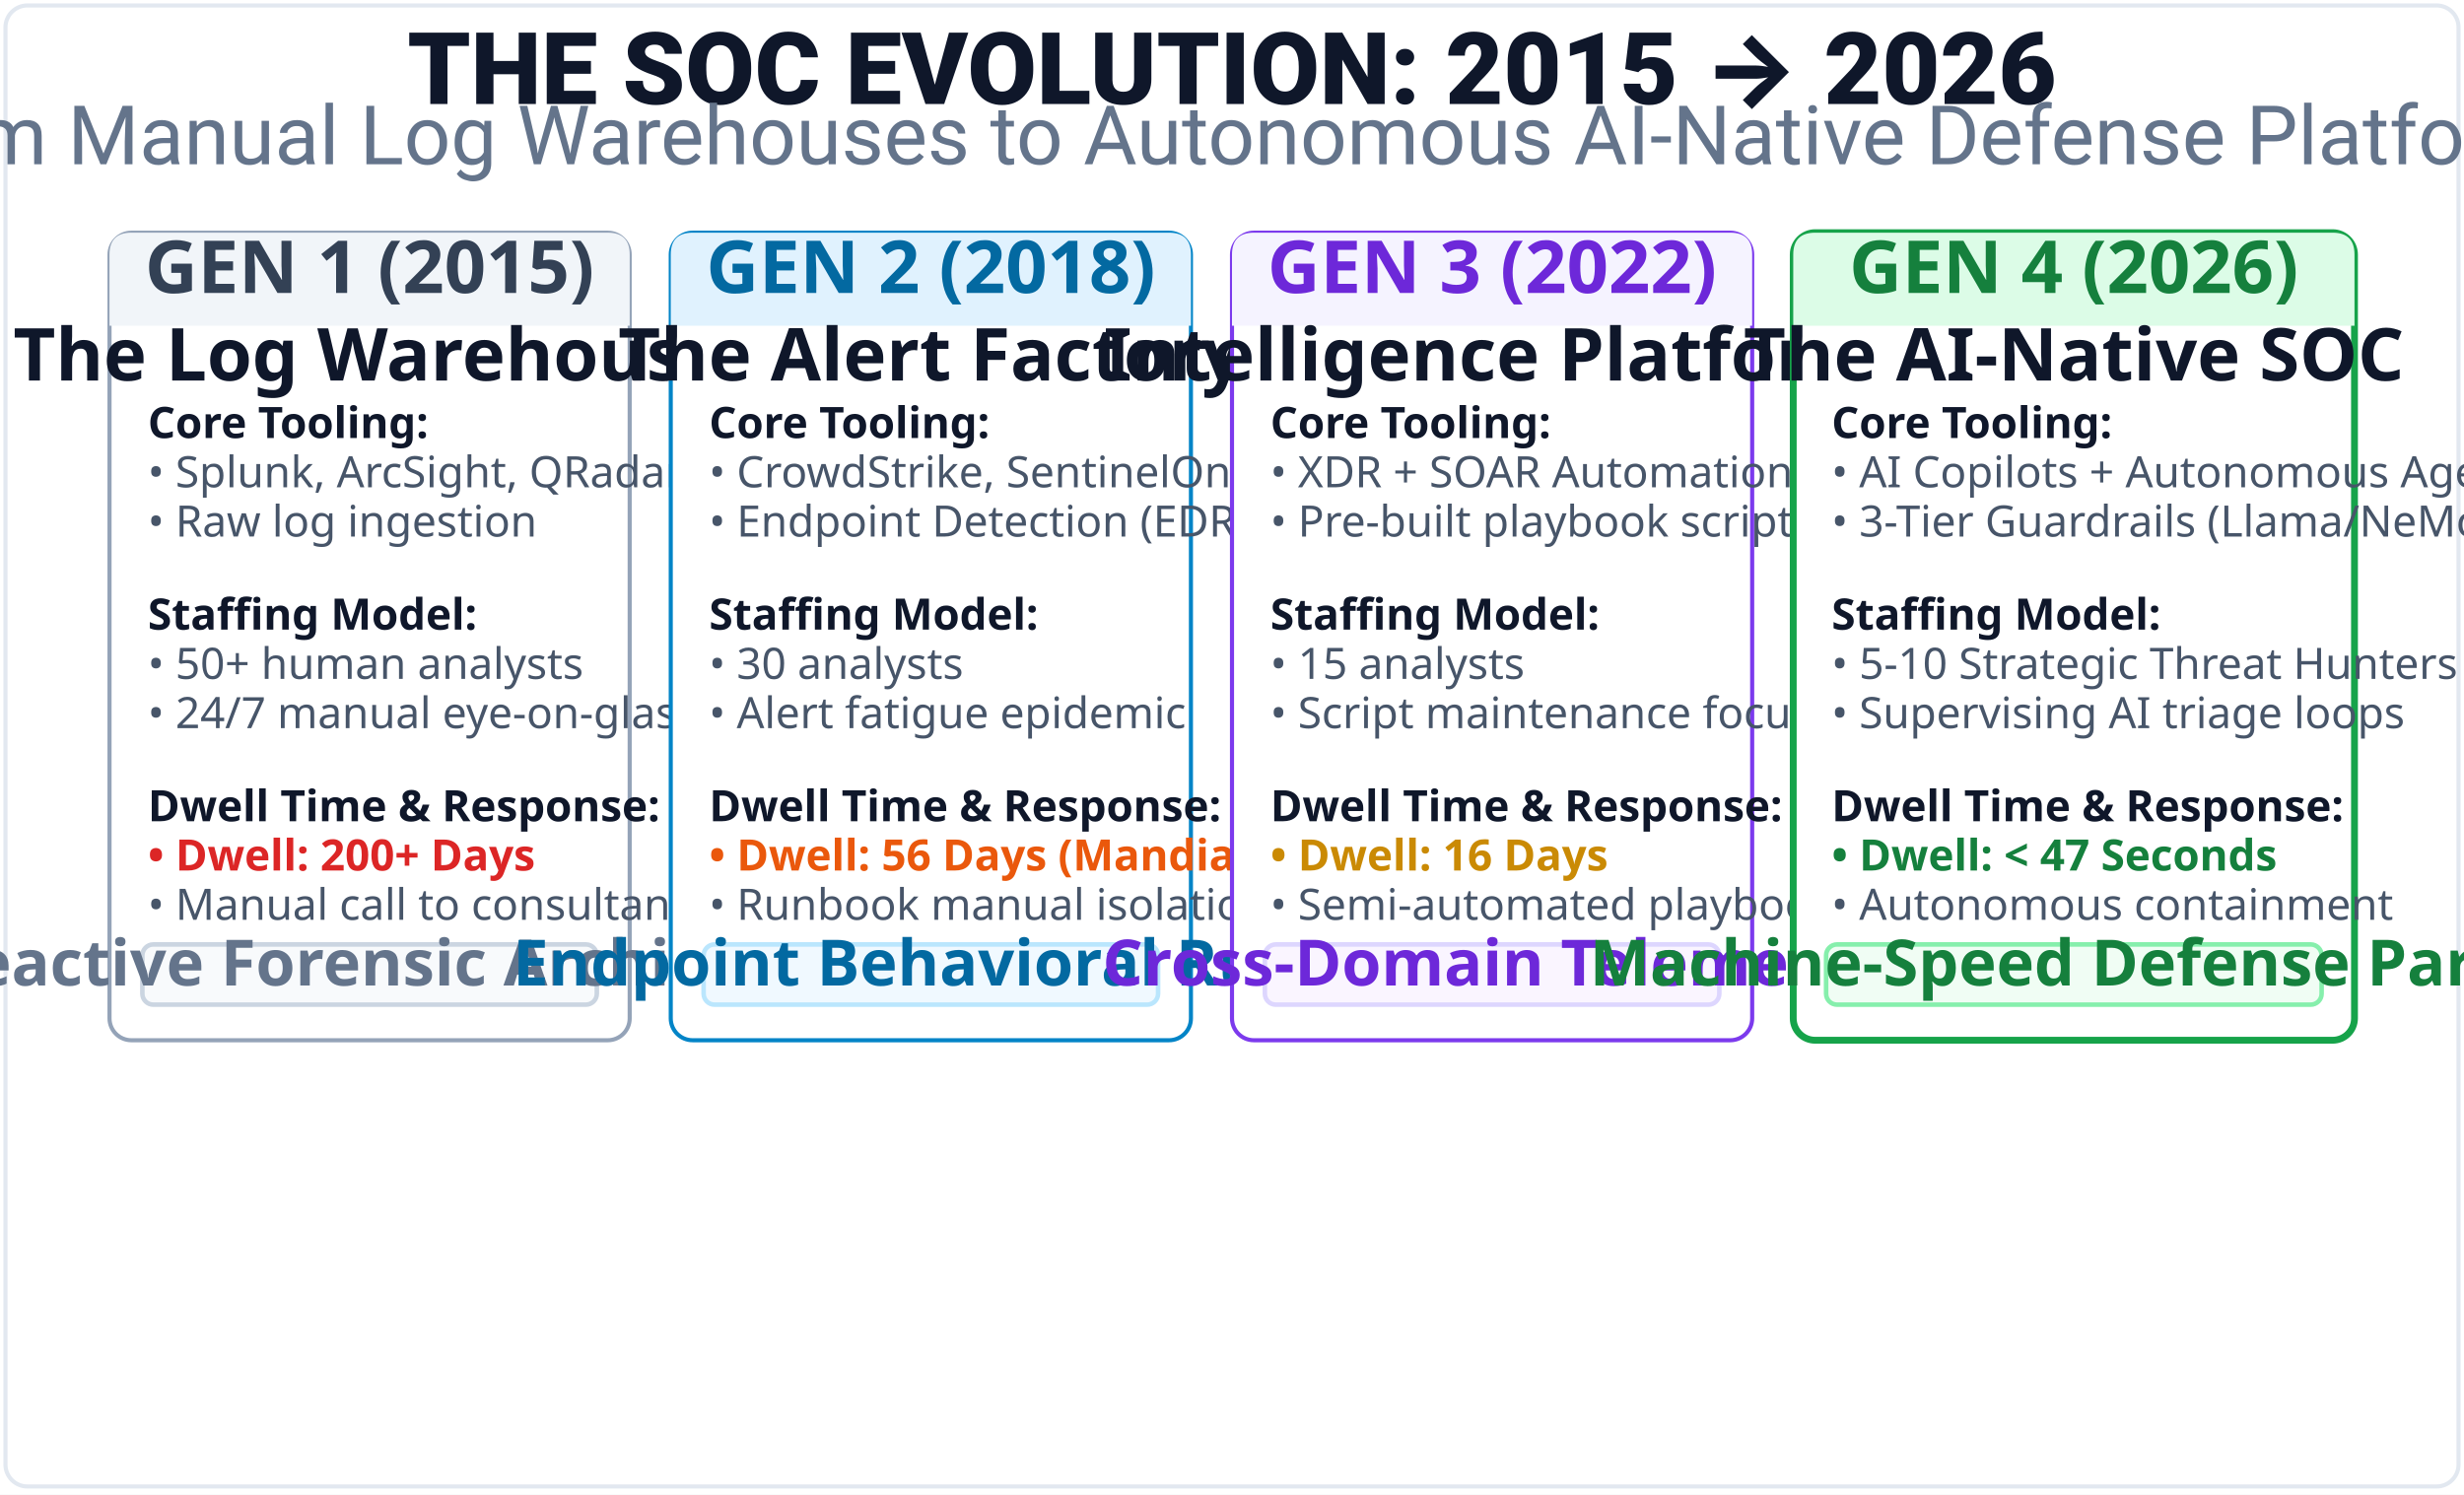
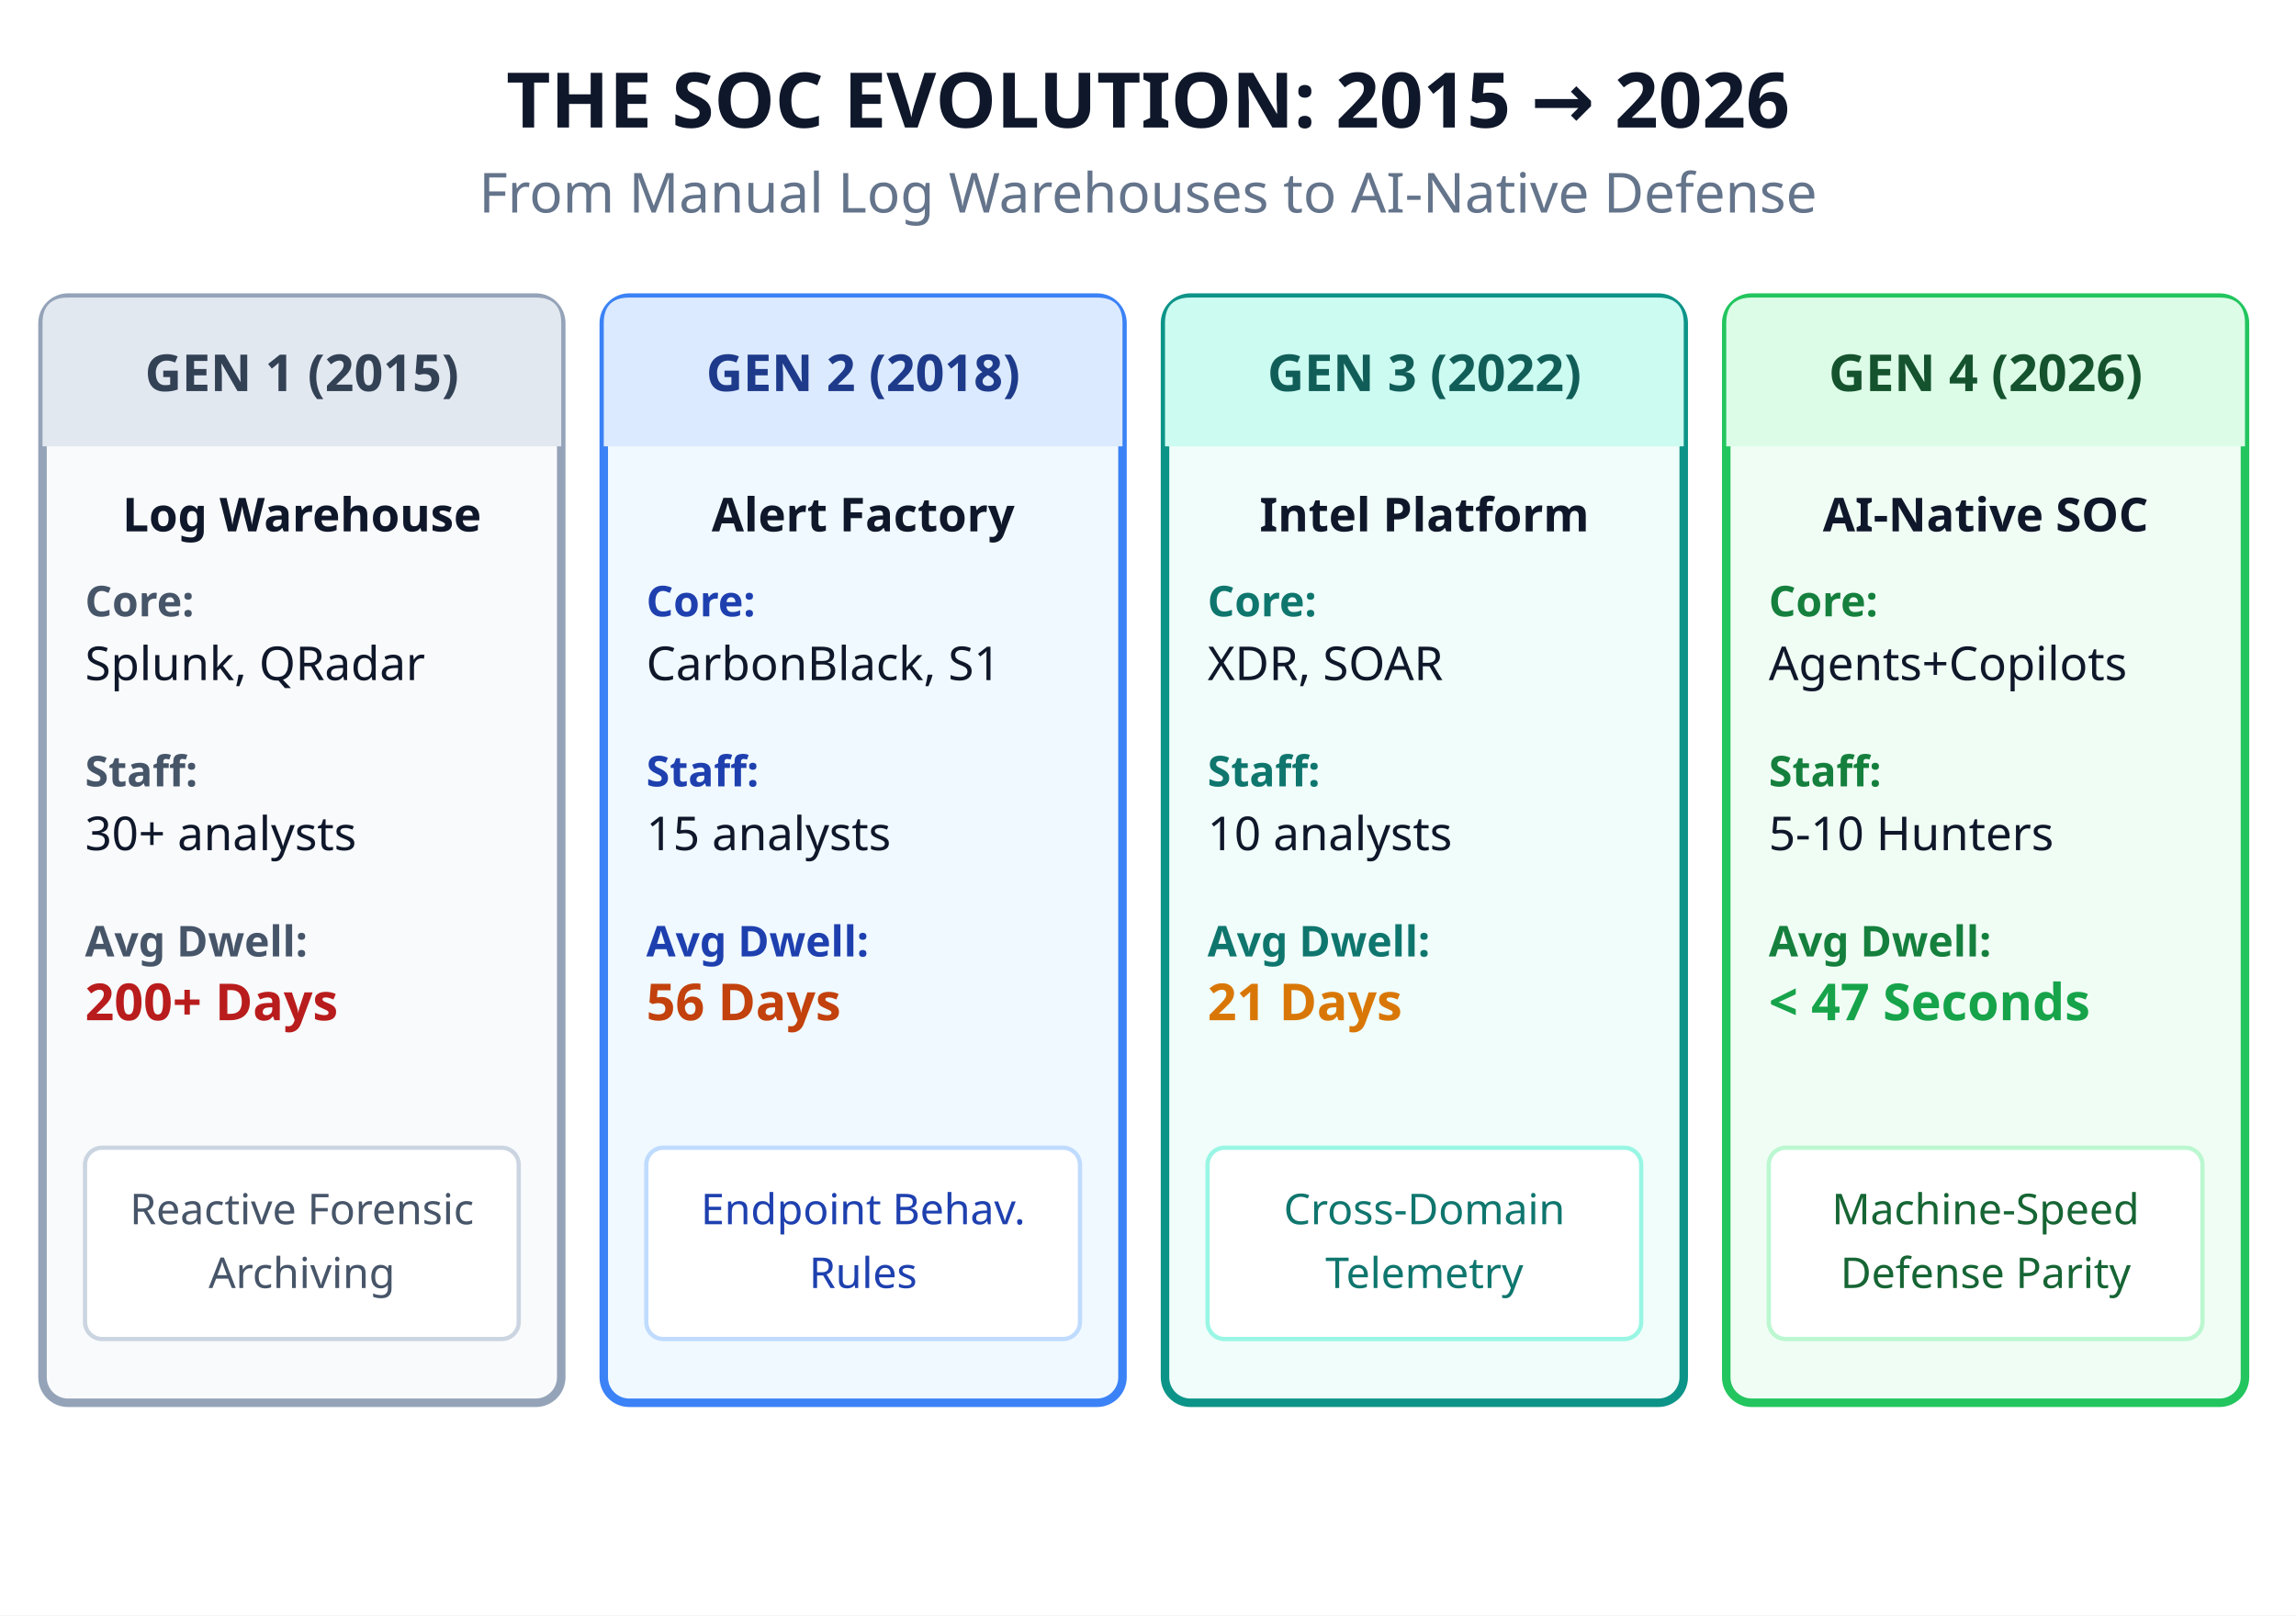
- <svg xmlns="http://www.w3.org/2000/svg" viewBox="0 0 540 327.6" width="100%" height="100%">
-   <rect width="540" height="327.6" fill="#ffffff" />
-   <rect width="537.6" height="324.6" x="1.2" y="1.2" fill="none" stroke="#e2e8f0" stroke-width="0.9" rx="4.8" />
-   <text x="270" y="22.8" fill="#0f172a" font-family="-apple-system, BlinkMacSystemFont, 'Segoe UI', Roboto, sans-serif" font-size="22" font-weight="800" text-anchor="middle">THE SOC EVOLUTION: 2015 → 2026</text>
-   <text x="270" y="36" fill="#64748b" font-family="-apple-system, BlinkMacSystemFont, 'Segoe UI', Roboto, sans-serif" font-size="18" text-anchor="middle">From Manual Log Warehouses to Autonomous AI-Native Defense Platforms</text>
-   <g transform="translate(24, 51)">
-     <rect width="114" height="177" fill="#ffffff" stroke="#94a3b8" stroke-width="0.9" rx="4.8" />
-     <path d="M 0 4.8 Q 0 0 4.8 0 L 109.2 0 Q 114 0 114 4.8 L 114 20.4 L 0 20.4 Z" fill="#f1f5f9" />
-     <text x="57" y="13.2" fill="#334155" font-family="sans-serif" font-size="16" font-weight="800" text-anchor="middle">GEN 1 (2015)</text>
-     <text x="57" y="32.4" fill="#0f172a" font-family="sans-serif" font-size="16" font-weight="700" text-anchor="middle">The Log Warehouse</text>
-     <g transform="translate(8.4, 45)" font-family="sans-serif" font-size="9.5" fill="#475569">
-       <text x="0" y="0" font-weight="700" fill="#0f172a">Core Tooling:</text>
-       <text x="0" y="10.8">• Splunk, ArcSight, QRadar</text>
-       <text x="0" y="21.6">• Raw log ingestion</text>
-       <text x="0" y="42" font-weight="700" fill="#0f172a">Staffing Model:</text>
-       <text x="0" y="52.8">• 50+ human analysts</text>
-       <text x="0" y="63.6">• 24/7 manual eye-on-glass</text>
-       <text x="0" y="84" font-weight="700" fill="#0f172a">Dwell Time &amp; Response:</text>
-       <text x="0" y="94.8" fill="#dc2626" font-weight="700">• Dwell: 200+ Days</text>
-       <text x="0" y="105.6">• Manual call to consultants</text>
-     </g>
-     <rect x="7.2" y="156" width="99.6" height="13.2" fill="#f8fafc" stroke="#cbd5e1" rx="2.4" />
-     <text x="57" y="165" fill="#64748b" font-family="sans-serif" font-size="14" font-weight="700" text-anchor="middle">Reactive Forensic Archiving</text>
+ <svg xmlns="http://www.w3.org/2000/svg" viewBox="0 0 540 380" width="100%" height="100%">
+   <rect width="540" height="380" fill="#ffffff" />
+   <text x="270" y="30" fill="#0f172a" font-family="'Segoe UI', sans-serif" font-size="18" font-weight="bold" text-anchor="middle">THE SOC EVOLUTION: 2015 → 2026</text>
+   <text x="270" y="50" fill="#64748b" font-family="'Segoe UI', sans-serif" font-size="13" text-anchor="middle">From Manual Log Warehouses to AI-Native Defense</text>
+   <g transform="translate(10, 70)">
+     <rect width="122" height="260" fill="#f8fafc" stroke="#94a3b8" stroke-width="2" rx="6" />
+     <path d="M 0 6 Q 0 0 6 0 L 116 0 Q 122 0 122 6 L 122 35 L 0 35 Z" fill="#e2e8f0" />
+     <text x="61" y="22" fill="#334155" font-family="'Segoe UI', sans-serif" font-size="12" font-weight="bold" text-anchor="middle">GEN 1 (2015)</text>
+     <text x="61" y="55" fill="#0f172a" font-family="'Segoe UI', sans-serif" font-size="11" font-weight="bold" text-anchor="middle">Log Warehouse</text>
+     <text x="10" y="75" fill="#475569" font-family="'Segoe UI', sans-serif" font-size="10" font-weight="bold">Core:</text>
+     <text x="10" y="90" fill="#0f172a" font-family="'Segoe UI', sans-serif" font-size="11">Splunk, QRadar</text>
+     <text x="10" y="115" fill="#475569" font-family="'Segoe UI', sans-serif" font-size="10" font-weight="bold">Staff:</text>
+     <text x="10" y="130" fill="#0f172a" font-family="'Segoe UI', sans-serif" font-size="11">30+ analysts</text>
+     <text x="10" y="155" fill="#475569" font-family="'Segoe UI', sans-serif" font-size="10" font-weight="bold">Avg Dwell:</text>
+     <text x="10" y="170" fill="#b91c1c" font-family="'Segoe UI', sans-serif" font-size="12" font-weight="bold">200+ Days</text>
+     <rect x="10" y="200" width="102" height="45" fill="#ffffff" stroke="#cbd5e1" rx="4" />
+     <text x="61" y="218" fill="#475569" font-family="'Segoe UI', sans-serif" font-size="10" text-anchor="middle">Reactive Forensic</text>
+     <text x="61" y="233" fill="#475569" font-family="'Segoe UI', sans-serif" font-size="10" text-anchor="middle">Archiving</text>
  </g>
-   <g transform="translate(147, 51)">
-     <rect width="114" height="177" fill="#ffffff" stroke="#0284c7" stroke-width="0.9" rx="4.8" />
-     <path d="M 0 4.8 Q 0 0 4.8 0 L 109.2 0 Q 114 0 114 4.8 L 114 20.4 L 0 20.4 Z" fill="#e0f2fe" />
-     <text x="57" y="13.2" fill="#0369a1" font-family="sans-serif" font-size="16" font-weight="800" text-anchor="middle">GEN 2 (2018)</text>
-     <text x="57" y="32.4" fill="#0f172a" font-family="sans-serif" font-size="16" font-weight="700" text-anchor="middle">The Alert Factory</text>
-     <g transform="translate(8.4, 45)" font-family="sans-serif" font-size="9.5" fill="#475569">
-       <text x="0" y="0" font-weight="700" fill="#0f172a">Core Tooling:</text>
-       <text x="0" y="10.8">• CrowdStrike, SentinelOne</text>
-       <text x="0" y="21.6">• Endpoint Detection (EDR)</text>
-       <text x="0" y="42" font-weight="700" fill="#0f172a">Staffing Model:</text>
-       <text x="0" y="52.8">• 30 analysts</text>
-       <text x="0" y="63.6">• Alert fatigue epidemic</text>
-       <text x="0" y="84" font-weight="700" fill="#0f172a">Dwell Time &amp; Response:</text>
-       <text x="0" y="94.8" fill="#ea580c" font-weight="700">• Dwell: 56 Days (Mandiant)</text>
-       <text x="0" y="105.6">• Runbook manual isolation</text>
-     </g>
-     <rect x="7.2" y="156" width="99.6" height="13.2" fill="#f0f9ff" stroke="#bae6fd" rx="2.4" />
-     <text x="57" y="165" fill="#0369a1" font-family="sans-serif" font-size="14" font-weight="700" text-anchor="middle">Endpoint Behavioral Rules</text>
+   <g transform="translate(142, 70)">
+     <rect width="122" height="260" fill="#f0f9ff" stroke="#3b82f6" stroke-width="2" rx="6" />
+     <path d="M 0 6 Q 0 0 6 0 L 116 0 Q 122 0 122 6 L 122 35 L 0 35 Z" fill="#dbeafe" />
+     <text x="61" y="22" fill="#1e3a8a" font-family="'Segoe UI', sans-serif" font-size="12" font-weight="bold" text-anchor="middle">GEN 2 (2018)</text>
+     <text x="61" y="55" fill="#0f172a" font-family="'Segoe UI', sans-serif" font-size="11" font-weight="bold" text-anchor="middle">Alert Factory</text>
+     <text x="10" y="75" fill="#1e40af" font-family="'Segoe UI', sans-serif" font-size="10" font-weight="bold">Core:</text>
+     <text x="10" y="90" fill="#0f172a" font-family="'Segoe UI', sans-serif" font-size="11">CarbonBlack, S1</text>
+     <text x="10" y="115" fill="#1e40af" font-family="'Segoe UI', sans-serif" font-size="10" font-weight="bold">Staff:</text>
+     <text x="10" y="130" fill="#0f172a" font-family="'Segoe UI', sans-serif" font-size="11">15 analysts</text>
+     <text x="10" y="155" fill="#1e40af" font-family="'Segoe UI', sans-serif" font-size="10" font-weight="bold">Avg Dwell:</text>
+     <text x="10" y="170" fill="#c2410c" font-family="'Segoe UI', sans-serif" font-size="12" font-weight="bold">56 Days</text>
+     <rect x="10" y="200" width="102" height="45" fill="#ffffff" stroke="#bfdbfe" rx="4" />
+     <text x="61" y="218" fill="#1e40af" font-family="'Segoe UI', sans-serif" font-size="10" text-anchor="middle">Endpoint Behav.</text>
+     <text x="61" y="233" fill="#1e40af" font-family="'Segoe UI', sans-serif" font-size="10" text-anchor="middle">Rules</text>
  </g>
-   <g transform="translate(270, 51)">
-     <rect width="114" height="177" fill="#ffffff" stroke="#7c3aed" stroke-width="0.9" rx="4.8" />
-     <path d="M 0 4.8 Q 0 0 4.8 0 L 109.2 0 Q 114 0 114 4.8 L 114 20.4 L 0 20.4 Z" fill="#f5f3ff" />
-     <text x="57" y="13.2" fill="#6d28d9" font-family="sans-serif" font-size="16" font-weight="800" text-anchor="middle">GEN 3 (2022)</text>
-     <text x="57" y="32.4" fill="#0f172a" font-family="sans-serif" font-size="16" font-weight="700" text-anchor="middle">Intelligence Platform</text>
-     <g transform="translate(8.4, 45)" font-family="sans-serif" font-size="9.5" fill="#475569">
-       <text x="0" y="0" font-weight="700" fill="#0f172a">Core Tooling:</text>
-       <text x="0" y="10.8">• XDR + SOAR Automation</text>
-       <text x="0" y="21.6">• Pre-built playbook scripts</text>
-       <text x="0" y="42" font-weight="700" fill="#0f172a">Staffing Model:</text>
-       <text x="0" y="52.8">• 15 analysts</text>
-       <text x="0" y="63.6">• Script maintenance focus</text>
-       <text x="0" y="84" font-weight="700" fill="#0f172a">Dwell Time &amp; Response:</text>
-       <text x="0" y="94.8" fill="#ca8a04" font-weight="700">• Dwell: 16 Days</text>
-       <text x="0" y="105.6">• Semi-automated playbooks</text>
-     </g>
-     <rect x="7.2" y="156" width="99.6" height="13.2" fill="#faf5ff" stroke="#ddd6fe" rx="2.4" />
-     <text x="57" y="165" fill="#6d28d9" font-family="sans-serif" font-size="14" font-weight="700" text-anchor="middle">Cross-Domain Telemetry</text>
+   <g transform="translate(274, 70)">
+     <rect width="122" height="260" fill="#f0fdfa" stroke="#0d9488" stroke-width="2" rx="6" />
+     <path d="M 0 6 Q 0 0 6 0 L 116 0 Q 122 0 122 6 L 122 35 L 0 35 Z" fill="#ccfbf1" />
+     <text x="61" y="22" fill="#115e59" font-family="'Segoe UI', sans-serif" font-size="12" font-weight="bold" text-anchor="middle">GEN 3 (2022)</text>
+     <text x="61" y="55" fill="#0f172a" font-family="'Segoe UI', sans-serif" font-size="11" font-weight="bold" text-anchor="middle">Intel Platform</text>
+     <text x="10" y="75" fill="#0f766e" font-family="'Segoe UI', sans-serif" font-size="10" font-weight="bold">Core:</text>
+     <text x="10" y="90" fill="#0f172a" font-family="'Segoe UI', sans-serif" font-size="11">XDR, SOAR</text>
+     <text x="10" y="115" fill="#0f766e" font-family="'Segoe UI', sans-serif" font-size="10" font-weight="bold">Staff:</text>
+     <text x="10" y="130" fill="#0f172a" font-family="'Segoe UI', sans-serif" font-size="11">10 analysts</text>
+     <text x="10" y="155" fill="#0f766e" font-family="'Segoe UI', sans-serif" font-size="10" font-weight="bold">Avg Dwell:</text>
+     <text x="10" y="170" fill="#d97706" font-family="'Segoe UI', sans-serif" font-size="12" font-weight="bold">21 Days</text>
+     <rect x="10" y="200" width="102" height="45" fill="#ffffff" stroke="#99f6e4" rx="4" />
+     <text x="61" y="218" fill="#0f766e" font-family="'Segoe UI', sans-serif" font-size="10" text-anchor="middle">Cross-Domain</text>
+     <text x="61" y="233" fill="#0f766e" font-family="'Segoe UI', sans-serif" font-size="10" text-anchor="middle">Telemetry</text>
  </g>
-   <g transform="translate(393, 51)">
-     <rect width="123" height="177" fill="#ffffff" stroke="#16a34a" stroke-width="1.5" rx="4.8" />
-     <path d="M 0 4.8 Q 0 0 4.8 0 L 118.2 0 Q 123 0 123 4.8 L 123 20.4 L 0 20.4 Z" fill="#dcfce7" />
-     <text x="61.5" y="13.2" fill="#15803d" font-family="sans-serif" font-size="16" font-weight="800" text-anchor="middle">GEN 4 (2026)</text>
-     <text x="61.5" y="32.4" fill="#0f172a" font-family="sans-serif" font-size="16" font-weight="800" text-anchor="middle">The AI-Native SOC</text>
-     <g transform="translate(8.4, 45)" font-family="sans-serif" font-size="9.5" fill="#475569">
-       <text x="0" y="0" font-weight="700" fill="#0f172a">Core Tooling:</text>
-       <text x="0" y="10.8">• AI Copilots + Autonomous Agents</text>
-       <text x="0" y="21.6">• 3-Tier Guardrails (Llama/NeMo)</text>
-       <text x="0" y="42" font-weight="700" fill="#0f172a">Staffing Model:</text>
-       <text x="0" y="52.8">• 5-10 Strategic Threat Hunters</text>
-       <text x="0" y="63.6">• Supervising AI triage loops</text>
-       <text x="0" y="84" font-weight="700" fill="#0f172a">Dwell Time &amp; Response:</text>
-       <text x="0" y="94.8" fill="#15803d" font-weight="800">• Dwell: &lt; 47 Seconds</text>
-       <text x="0" y="105.6">• Autonomous containment</text>
-     </g>
-     <rect x="7.2" y="156" width="108.6" height="13.2" fill="#f0fdf4" stroke="#86efac" rx="2.4" />
-     <text x="61.5" y="165" fill="#15803d" font-family="sans-serif" font-size="14" font-weight="800" text-anchor="middle">Machine-Speed Defense Parity</text>
+   <g transform="translate(406, 70)">
+     <rect width="122" height="260" fill="#f0fdf4" stroke="#22c55e" stroke-width="2" rx="6" />
+     <path d="M 0 6 Q 0 0 6 0 L 116 0 Q 122 0 122 6 L 122 35 L 0 35 Z" fill="#dcfce7" />
+     <text x="61" y="22" fill="#14532d" font-family="'Segoe UI', sans-serif" font-size="12" font-weight="bold" text-anchor="middle">GEN 4 (2026)</text>
+     <text x="61" y="55" fill="#0f172a" font-family="'Segoe UI', sans-serif" font-size="11" font-weight="bold" text-anchor="middle">AI-Native SOC</text>
+     <text x="10" y="75" fill="#15803d" font-family="'Segoe UI', sans-serif" font-size="10" font-weight="bold">Core:</text>
+     <text x="10" y="90" fill="#0f172a" font-family="'Segoe UI', sans-serif" font-size="11">Agents+Copilots</text>
+     <text x="10" y="115" fill="#15803d" font-family="'Segoe UI', sans-serif" font-size="10" font-weight="bold">Staff:</text>
+     <text x="10" y="130" fill="#0f172a" font-family="'Segoe UI', sans-serif" font-size="11">5-10 Hunters</text>
+     <text x="10" y="155" fill="#15803d" font-family="'Segoe UI', sans-serif" font-size="10" font-weight="bold">Avg Dwell:</text>
+     <text x="10" y="170" fill="#16a34a" font-family="'Segoe UI', sans-serif" font-size="12" font-weight="bold">&lt; 47 Seconds</text>
+     <rect x="10" y="200" width="102" height="45" fill="#ffffff" stroke="#bbf7d0" rx="4" />
+     <text x="61" y="218" fill="#166534" font-family="'Segoe UI', sans-serif" font-size="10" text-anchor="middle">Machine-Speed</text>
+     <text x="61" y="233" fill="#166534" font-family="'Segoe UI', sans-serif" font-size="10" text-anchor="middle">Defense Parity</text>
  </g>
</svg>
